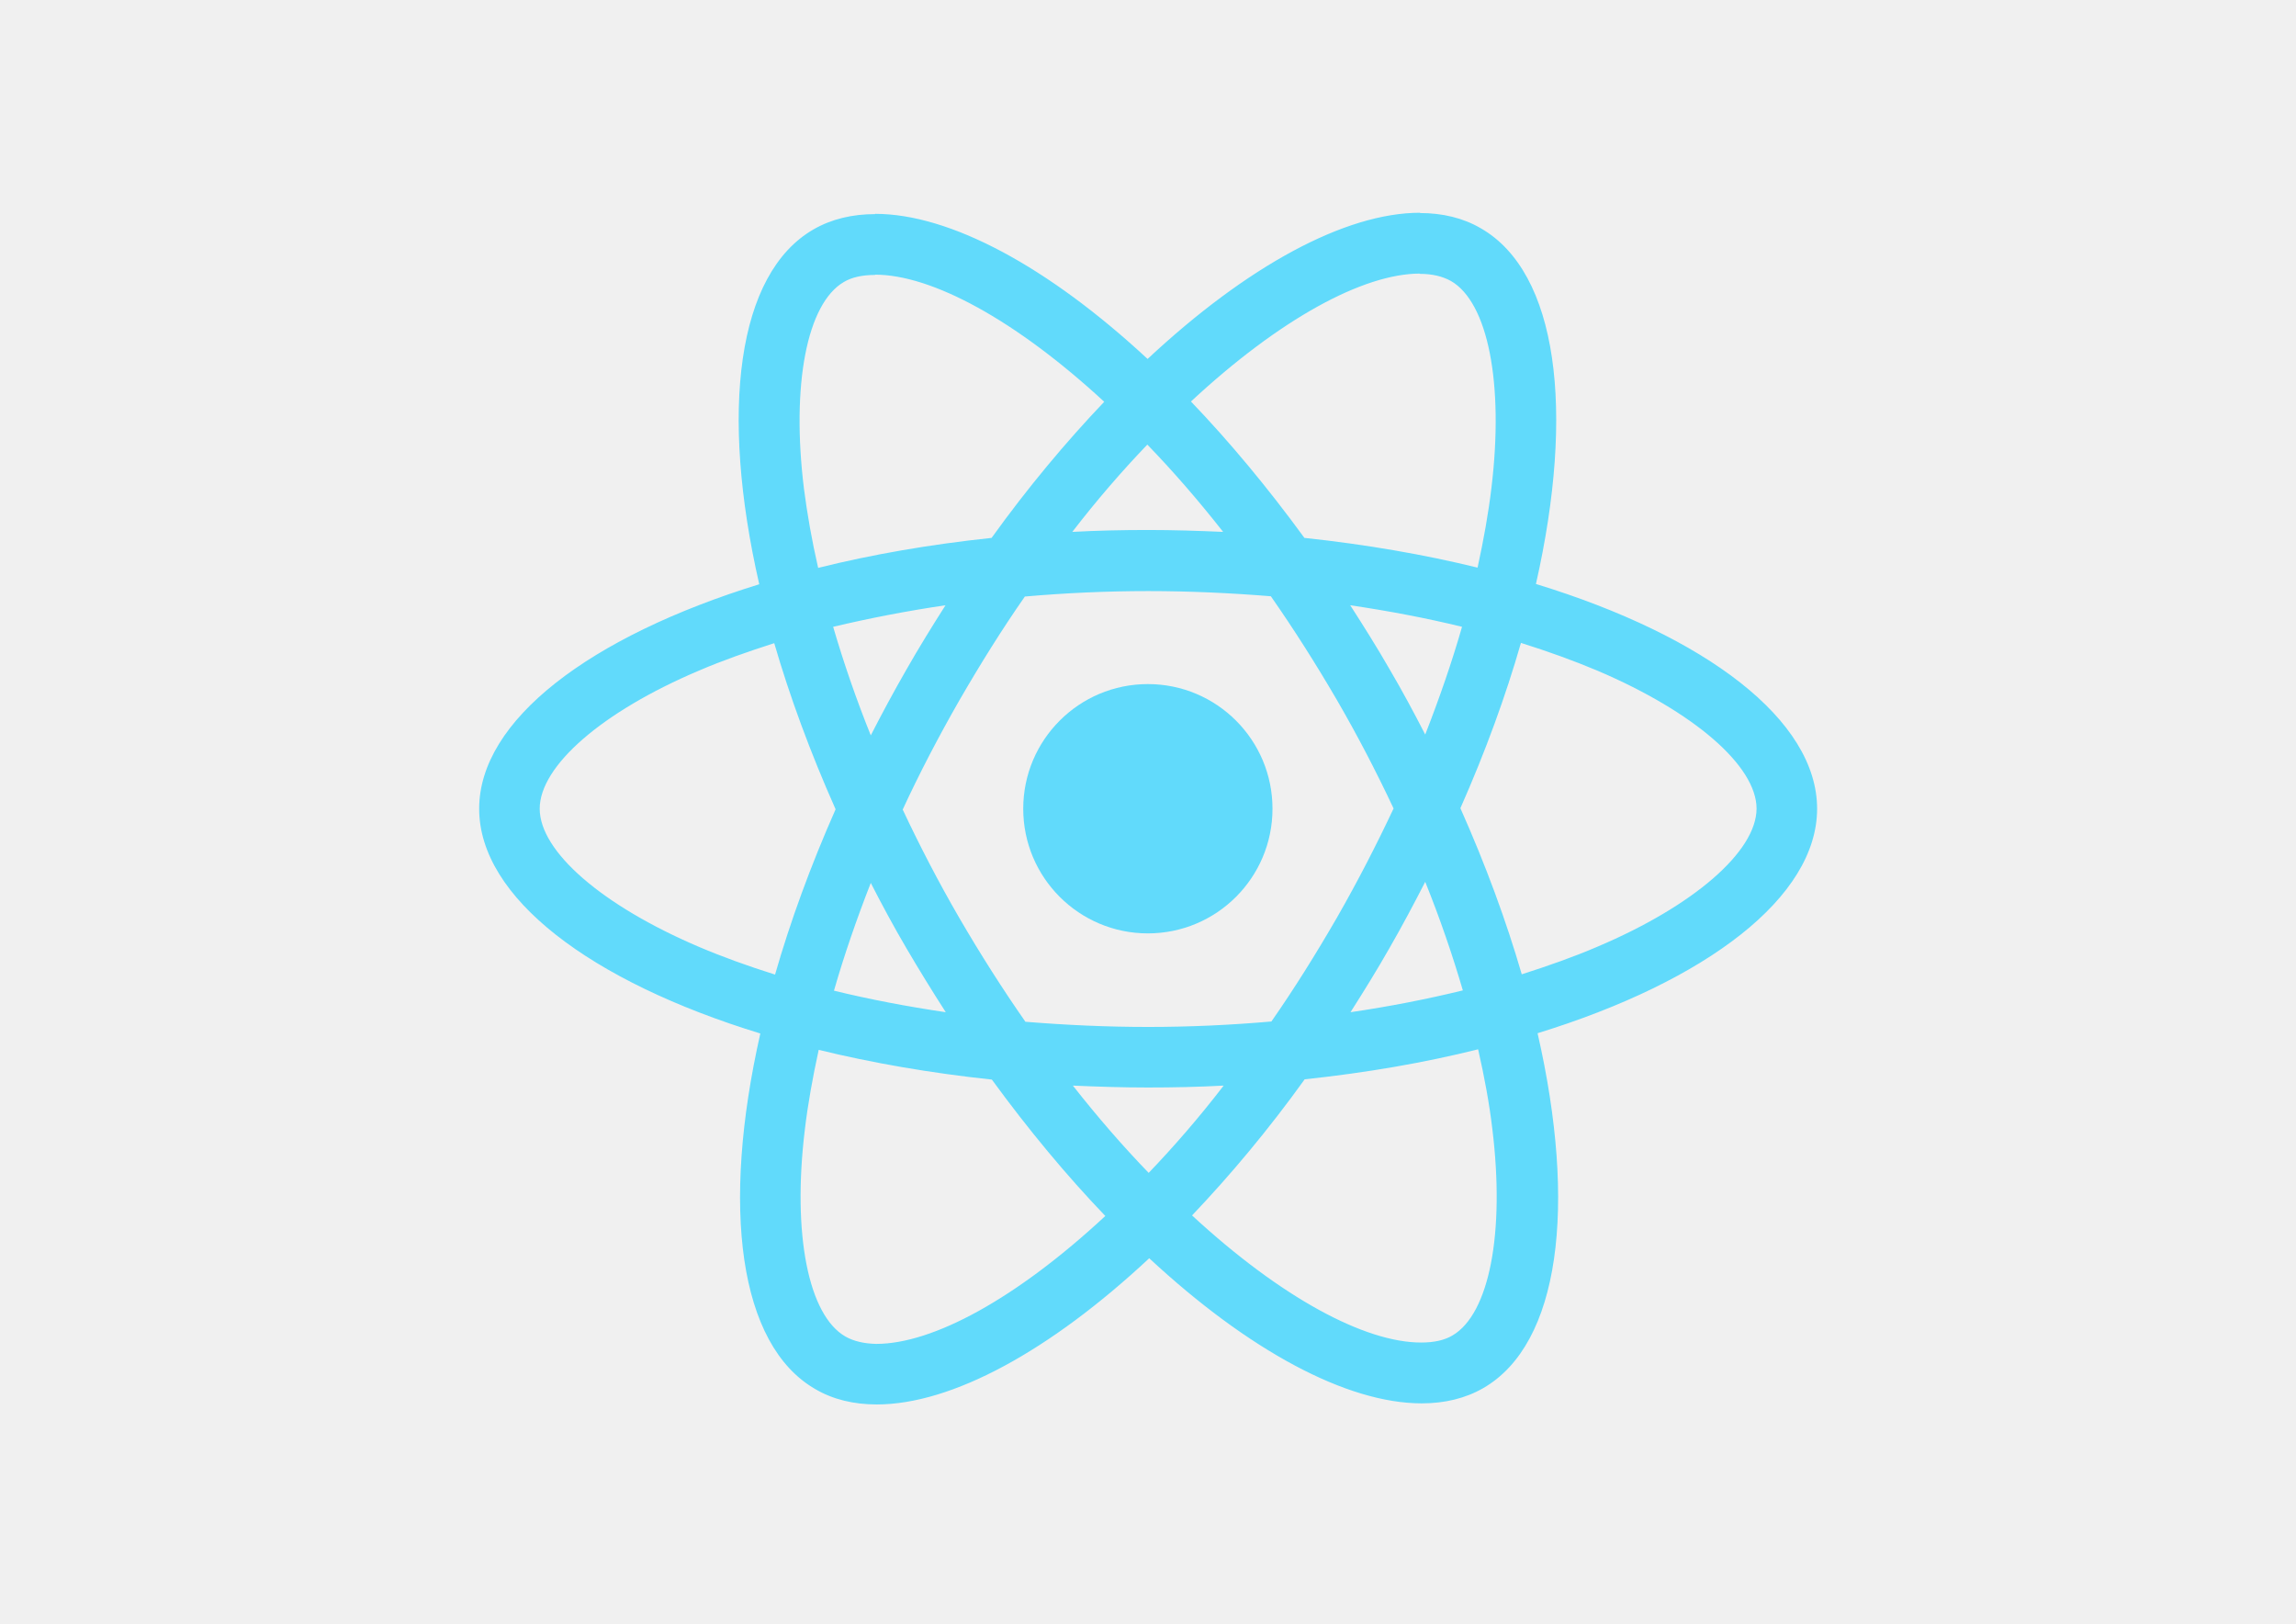
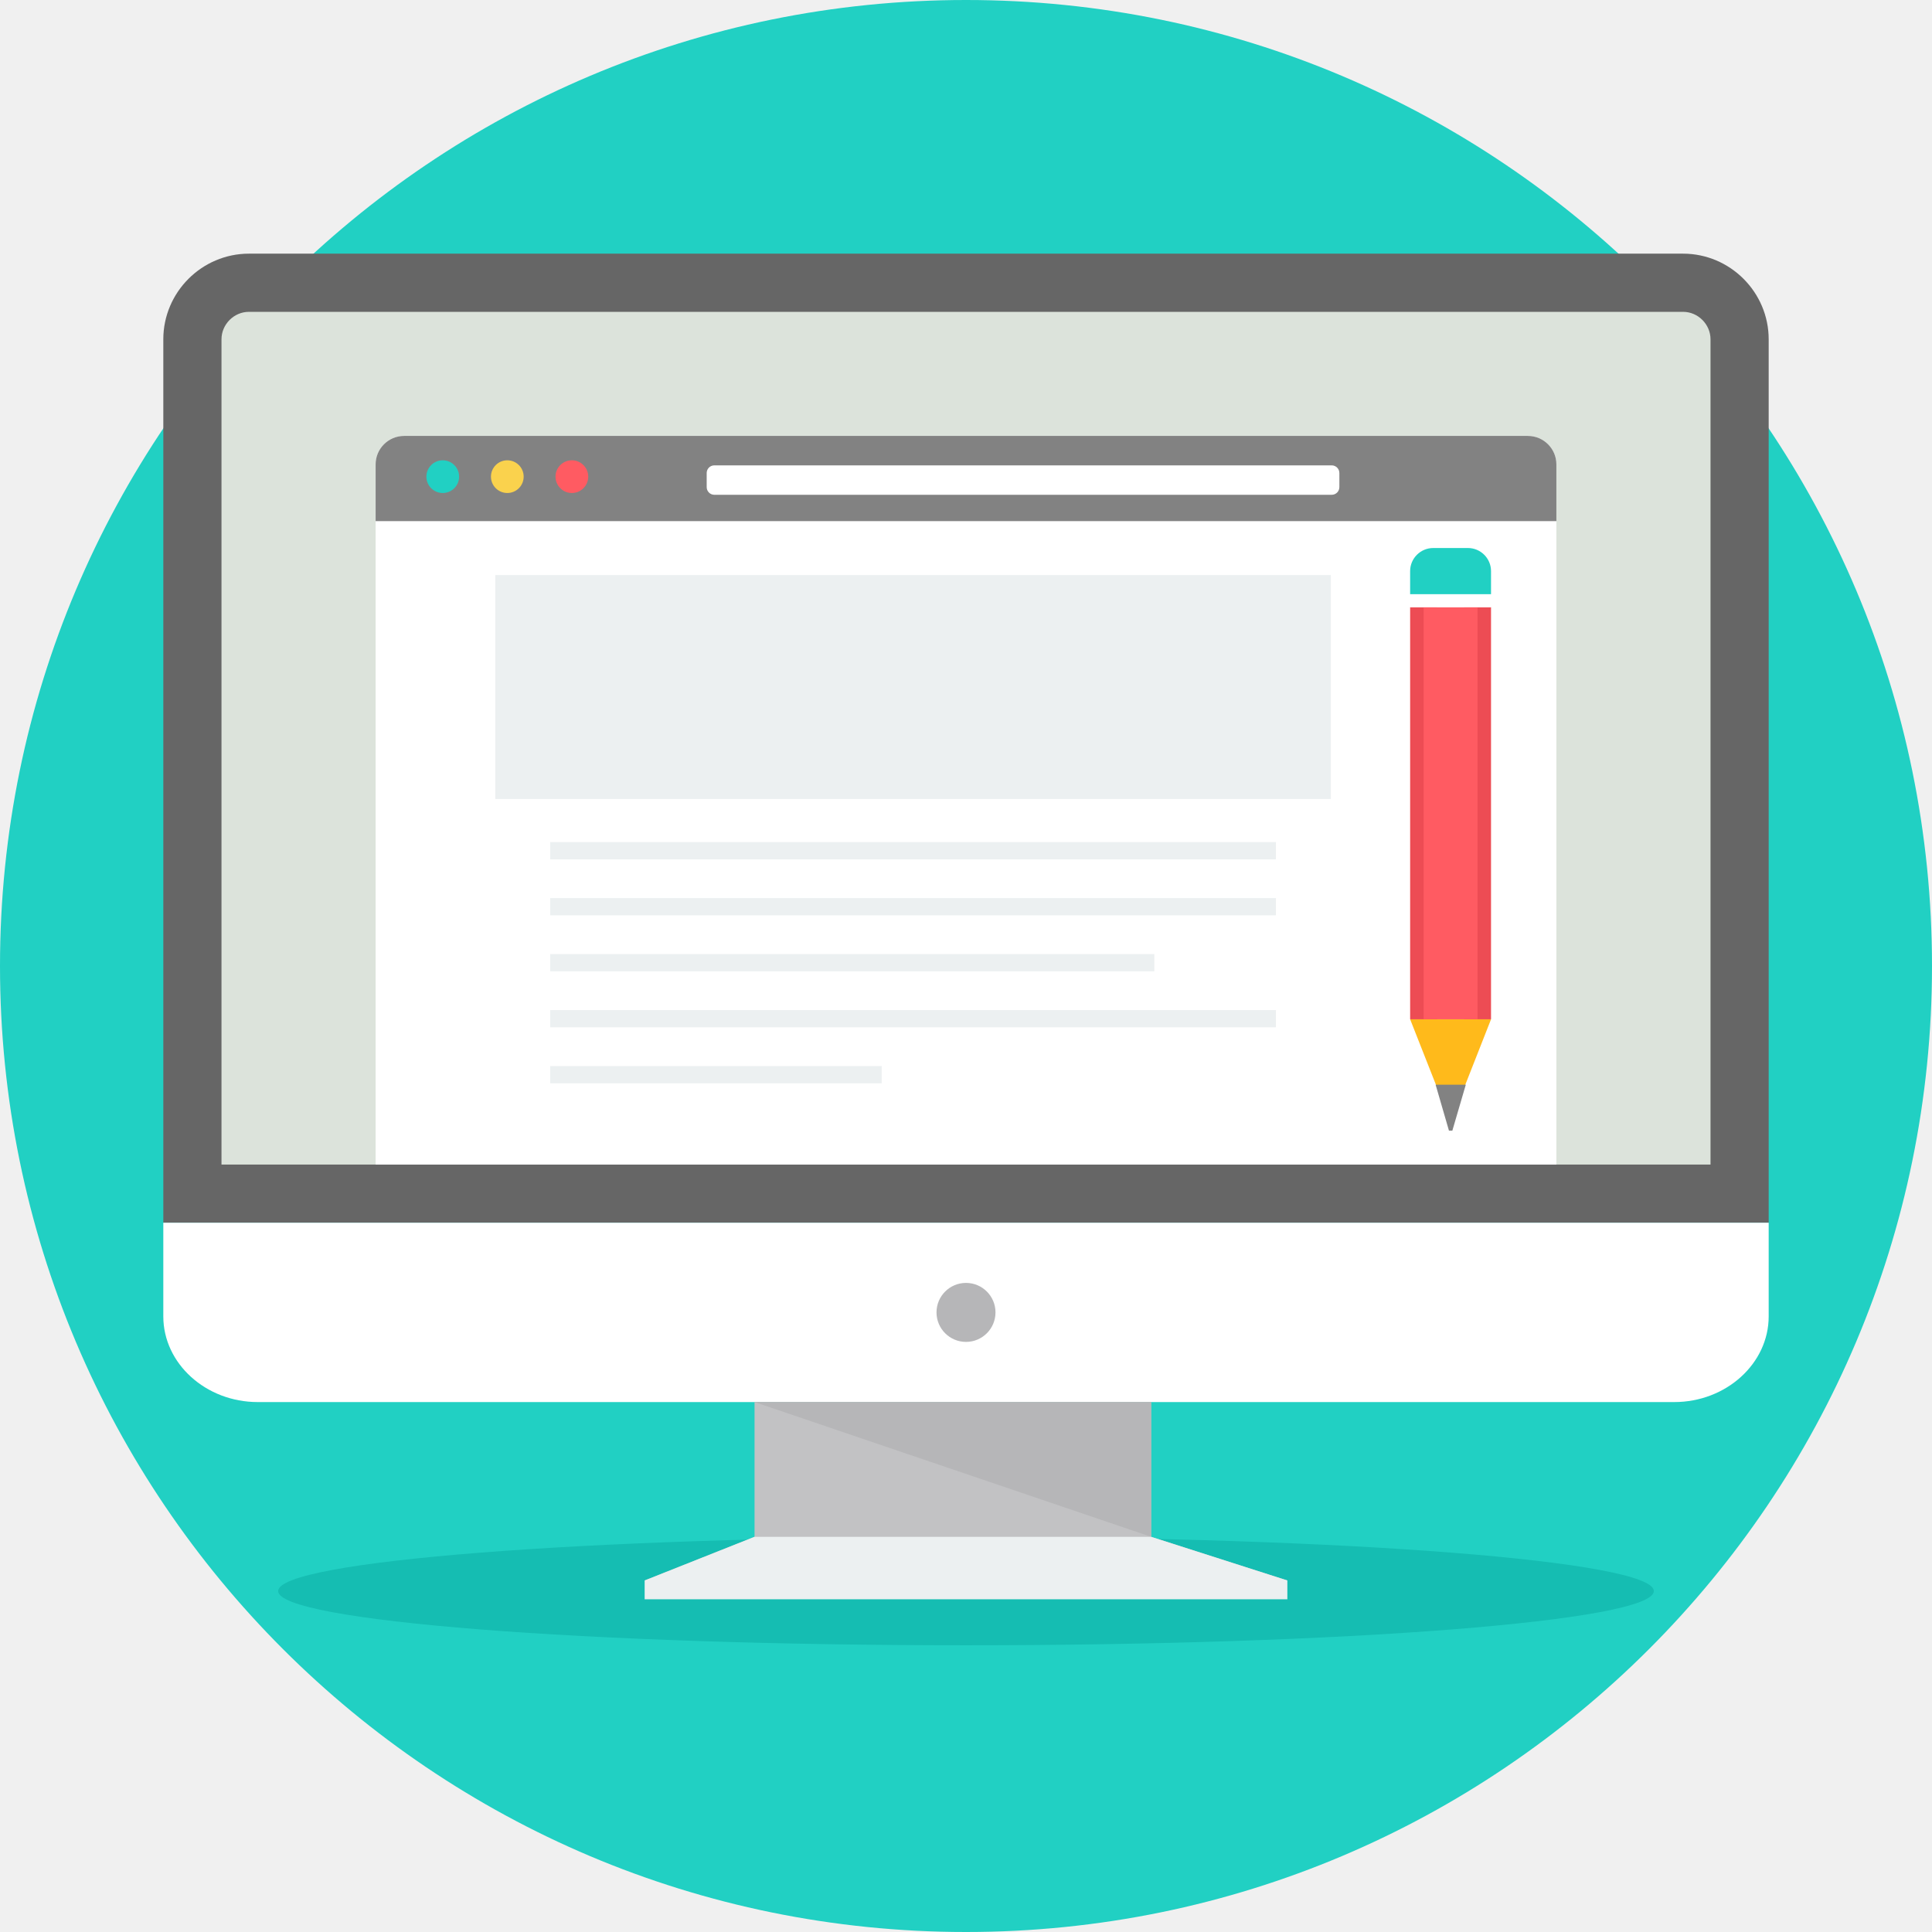
- <svg xmlns="http://www.w3.org/2000/svg" viewBox="0 0 841.9 595.3">
-   <g fill="#61DAFB">
-     <path d="M666.3 296.5c0-32.5-40.7-63.3-103.1-82.4 14.4-63.6 8-114.2-20.2-130.4-6.5-3.8-14.1-5.6-22.4-5.6v22.3c4.6 0 8.3.9 11.4 2.6 13.6 7.8 19.5 37.5 14.9 75.7-1.1 9.4-2.9 19.3-5.1 29.4-19.6-4.8-41-8.5-63.5-10.9-13.5-18.5-27.5-35.3-41.6-50 32.6-30.3 63.2-46.9 84-46.9V78c-27.5 0-63.5 19.6-99.9 53.6-36.4-33.8-72.4-53.2-99.9-53.2v22.3c20.7 0 51.4 16.5 84 46.6-14 14.7-28 31.4-41.3 49.9-22.6 2.4-44 6.1-63.6 11-2.3-10-4-19.7-5.2-29-4.7-38.2 1.1-67.9 14.6-75.8 3-1.8 6.9-2.6 11.5-2.6V78.5c-8.4 0-16 1.8-22.6 5.6-28.1 16.2-34.4 66.7-19.9 130.1-62.2 19.2-102.7 49.9-102.7 82.3 0 32.5 40.7 63.3 103.1 82.4-14.4 63.6-8 114.2 20.2 130.4 6.5 3.8 14.1 5.6 22.5 5.6 27.5 0 63.5-19.6 99.9-53.6 36.4 33.8 72.4 53.2 99.9 53.2 8.4 0 16-1.8 22.6-5.6 28.1-16.2 34.4-66.7 19.9-130.1 62-19.1 102.5-49.9 102.5-82.3zm-130.2-66.7c-3.7 12.9-8.3 26.2-13.5 39.5-4.1-8-8.4-16-13.1-24-4.6-8-9.5-15.8-14.4-23.4 14.2 2.1 27.9 4.7 41 7.9zm-45.8 106.5c-7.8 13.5-15.8 26.3-24.1 38.2-14.9 1.3-30 2-45.2 2-15.1 0-30.2-.7-45-1.9-8.3-11.9-16.4-24.6-24.2-38-7.6-13.1-14.5-26.4-20.8-39.8 6.2-13.4 13.2-26.8 20.7-39.9 7.8-13.5 15.8-26.3 24.1-38.2 14.9-1.3 30-2 45.2-2 15.1 0 30.2.7 45 1.9 8.3 11.9 16.4 24.6 24.2 38 7.6 13.1 14.5 26.4 20.8 39.8-6.3 13.4-13.2 26.8-20.7 39.9zm32.3-13c5.4 13.4 10 26.8 13.8 39.8-13.1 3.2-26.9 5.9-41.2 8 4.9-7.7 9.8-15.6 14.4-23.7 4.6-8 8.9-16.1 13-24.1zM421.2 430c-9.3-9.6-18.6-20.3-27.8-32 9 .4 18.2.7 27.5.7 9.4 0 18.7-.2 27.8-.7-9 11.7-18.3 22.4-27.5 32zm-74.4-58.9c-14.2-2.1-27.9-4.7-41-7.9 3.7-12.9 8.3-26.2 13.5-39.5 4.1 8 8.4 16 13.1 24 4.7 8 9.5 15.8 14.4 23.4zM420.7 163c9.3 9.6 18.6 20.3 27.8 32-9-.4-18.2-.7-27.5-.7-9.4 0-18.7.2-27.8.7 9-11.7 18.3-22.4 27.5-32zm-74 58.9c-4.9 7.7-9.8 15.6-14.4 23.7-4.6 8-8.9 16-13 24-5.4-13.4-10-26.8-13.8-39.8 13.1-3.1 26.9-5.8 41.2-7.9zm-90.5 125.2c-35.4-15.1-58.3-34.9-58.3-50.6 0-15.7 22.9-35.6 58.3-50.6 8.6-3.7 18-7 27.7-10.1 5.7 19.6 13.2 40 22.5 60.9-9.2 20.8-16.6 41.1-22.2 60.6-9.9-3.1-19.3-6.5-28-10.2zM310 490c-13.6-7.8-19.5-37.5-14.9-75.7 1.1-9.4 2.9-19.3 5.1-29.4 19.6 4.8 41 8.5 63.5 10.9 13.5 18.5 27.5 35.3 41.6 50-32.6 30.3-63.2 46.9-84 46.9-4.5-.1-8.3-1-11.3-2.7zm237.2-76.2c4.7 38.2-1.1 67.9-14.6 75.8-3 1.8-6.9 2.6-11.5 2.6-20.7 0-51.4-16.5-84-46.6 14-14.7 28-31.4 41.3-49.9 22.6-2.4 44-6.1 63.6-11 2.3 10.1 4.1 19.8 5.2 29.1zm38.5-66.7c-8.6 3.7-18 7-27.7 10.1-5.7-19.6-13.2-40-22.5-60.9 9.2-20.8 16.6-41.1 22.2-60.6 9.9 3.1 19.3 6.5 28.1 10.2 35.4 15.1 58.3 34.9 58.3 50.6-.1 15.7-23 35.6-58.4 50.6zM320.8 78.4z" />
-     <circle cx="420.9" cy="296.5" r="45.7" />
-     <path d="M520.5 78.1z" />
+ <svg xmlns="http://www.w3.org/2000/svg" version="1.1" id="Layer_1" x="0px" y="0px" viewBox="0 0 511.998 511.998" style="enable-background:new 0 0 511.998 511.998;" xml:space="preserve">
+   <circle style="fill:#21D0C3;" cx="255.999" cy="255.999" r="255.999" />
+   <ellipse style="fill:#15BDB2;" cx="255.999" cy="421.645" rx="182.283" ry="14.369" />
+   <path style="fill:#666666;" d="M65.98,67.221h380.036c12.486,0,22.702,10.217,22.702,22.702v234.106H43.279V89.922  C43.279,77.436,53.494,67.221,65.98,67.221z" />
+   <path style="fill:#DCE3DB;" d="M58.695,308.616h394.608V89.925c0-3.977-3.31-7.287-7.285-7.287H65.982  c-3.977,0-7.285,3.31-7.285,7.287v218.692h-0.002V308.616z" />
+   <g>
+     <path style="fill:#FFFFFF;" d="M468.717,324.031v24.826c0,12.489-11.26,22.702-25.025,22.702H68.304   c-13.765,0-25.025-10.213-25.025-22.702v-24.826H468.717z" />
+     <path style="fill:#FFFFFF;" d="M141.238,115.527h229.525h34.166c4.141,0,7.527,3.388,7.527,7.527v44.795v140.767H99.544   L99.542,167.85v-44.795c0-4.141,3.386-7.527,7.527-7.527h34.166H141.238z" />
  </g>
+   <path style="fill:#828282;" d="M107.071,115.527h297.857c4.141,0,7.527,3.386,7.527,7.527v15.053H99.544v-15.053  C99.544,118.914,102.931,115.527,107.071,115.527z" />
+   <path style="fill:#FFFFFF;" d="M189.3,123.326h163.622c1.114,0,2.022,0.913,2.022,2.022v3.753c0,1.111-0.91,2.022-2.022,2.022H189.3  c-1.109,0-2.02-0.908-2.02-2.022v-3.753C187.279,124.234,188.188,123.326,189.3,123.326z" />
+   <path style="fill:#21D0C3;" d="M117.333,121.983c2.392,0,4.333,1.938,4.333,4.335c0,2.394-1.942,4.333-4.333,4.333  c-2.396,0-4.337-1.938-4.337-4.333C112.996,123.921,114.938,121.983,117.333,121.983z" />
+   <path style="fill:#FAD24D;" d="M134.441,121.983c2.396,0,4.335,1.938,4.335,4.335c0,2.394-1.938,4.333-4.335,4.333  c-2.392,0-4.333-1.938-4.333-4.333C130.108,123.921,132.049,121.983,134.441,121.983z" />
+   <path style="fill:#FF5B62;" d="M151.552,121.983c2.392,0,4.333,1.938,4.333,4.335c0,2.394-1.942,4.333-4.333,4.333  c-2.396,0-4.337-1.938-4.337-4.333C147.215,123.921,149.158,121.983,151.552,121.983z" />
+   <g>
+     <rect x="373.699" y="160.915" style="fill:#ED4C54;" width="7.146" height="109.206" />
+     <rect x="387.991" y="160.915" style="fill:#ED4C54;" width="7.146" height="109.206" />
+   </g>
+   <path style="fill:#FFBA1B;" d="M384.43,297.359l10.707-27.235h-21.438L384.43,297.359z" />
+   <rect x="377.272" y="160.915" style="fill:#FF5B62;" width="14.29" height="109.206" />
+   <rect x="373.699" y="157.462" style="fill:#FFFFFF;" width="21.438" height="3.448" />
+   <path style="fill:#21D0C3;" d="M379.816,145.229h9.203c3.364,0,6.116,2.752,6.116,6.116v6.118h-21.438v-6.118  c0-3.362,2.752-6.116,6.116-6.116H379.816z" />
+   <path style="fill:#828282;" d="M383.99,299.639h0.893l3.565-12.177h-7.994L383.99,299.639z" />
+   <path style="fill:#ECF0F1;" d="M131.252,152.397h221.435v59.355H131.252V152.397z M145.807,223.165h192.327v4.566H145.807V223.165z   M145.807,282.518h87.848v4.566h-87.848L145.807,282.518L145.807,282.518z M145.807,267.679h192.327v4.566H145.807V267.679z   M145.807,252.84h160.098v4.566H145.807V252.84z M145.807,238.002h192.327v4.566H145.807V238.002z" />
+   <path style="fill:#C2C2C4;" d="M305.065,407.272l36.095,11.566H170.836l29.124-11.566V371.56h105.105V407.272z" />
+   <path style="fill:#B6B6B8;" d="M305.065,407.272L199.96,371.56h105.105V407.272z" />
+   <path style="fill:#ECF0F1;" d="M199.96,407.272h105.105l36.095,11.566v4.981H256h-85.164v-4.981L199.96,407.272z" />
+   <circle style="fill:#B6B6B8;" cx="255.999" cy="347.799" r="7.816" />
+   <g>
+ </g>
+   <g>
+ </g>
+   <g>
+ </g>
+   <g>
+ </g>
+   <g>
+ </g>
+   <g>
+ </g>
+   <g>
+ </g>
+   <g>
+ </g>
+   <g>
+ </g>
+   <g>
+ </g>
+   <g>
+ </g>
+   <g>
+ </g>
+   <g>
+ </g>
+   <g>
+ </g>
+   <g>
+ </g>
</svg>
